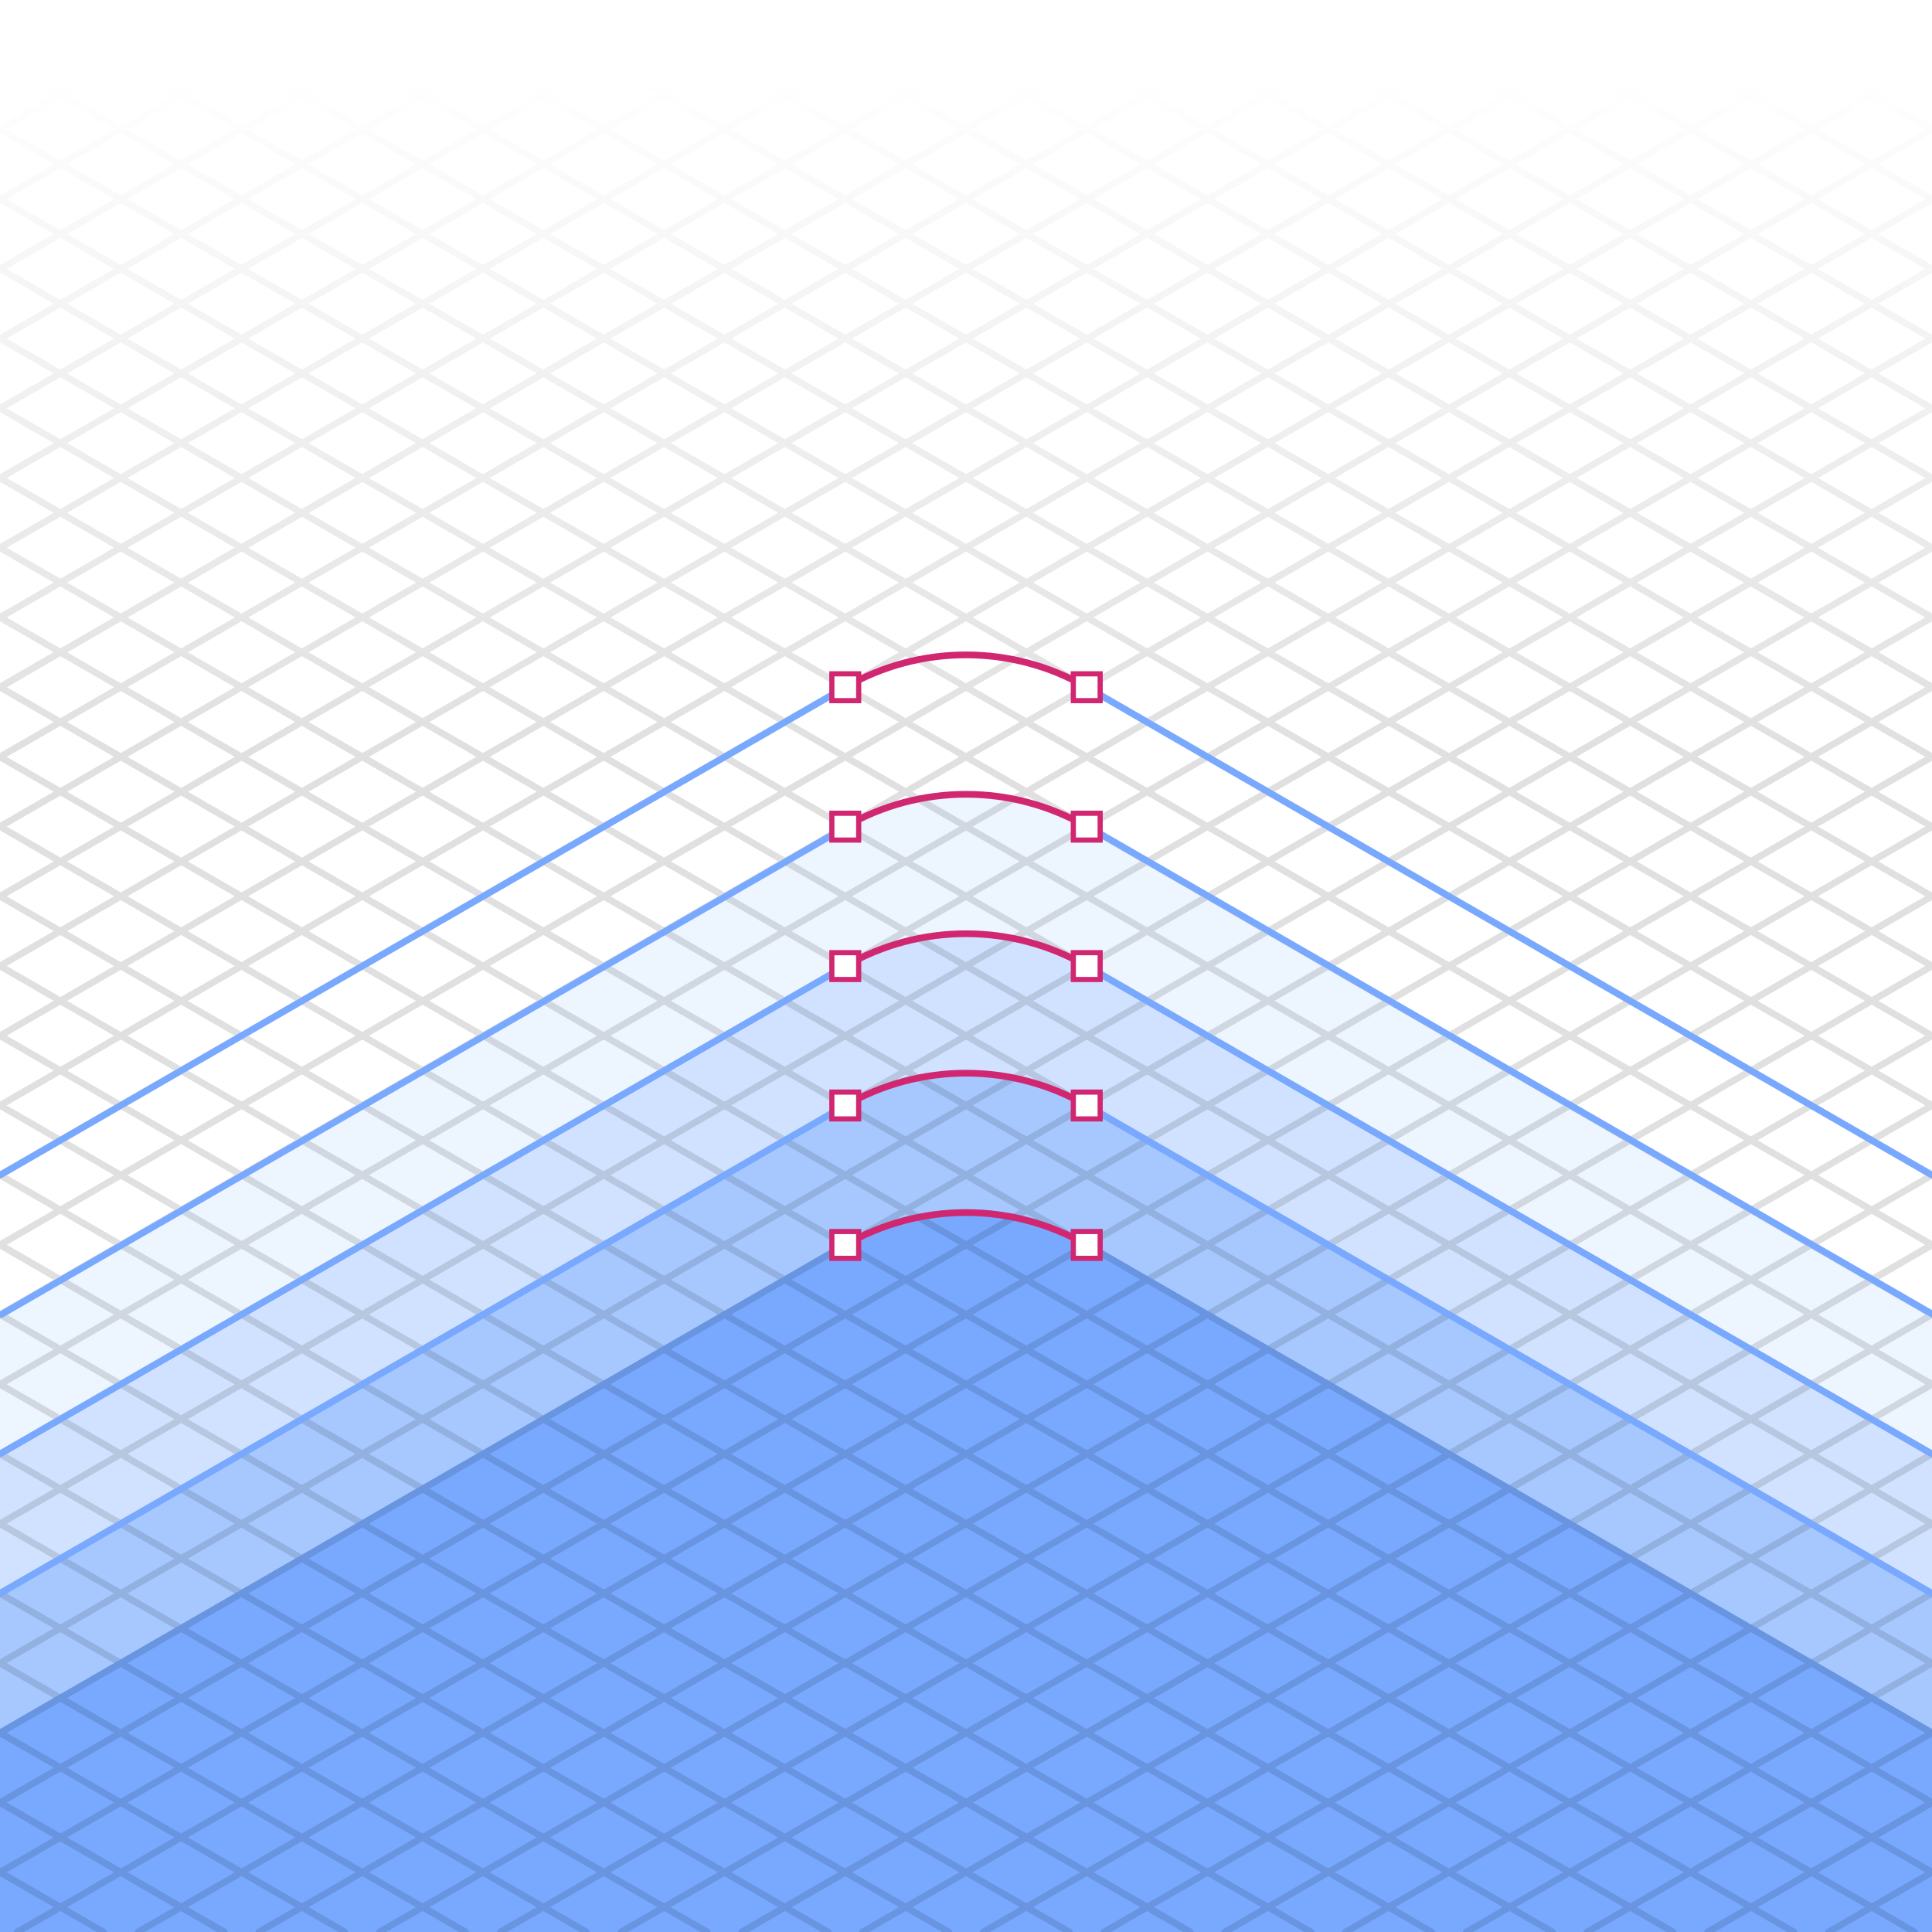
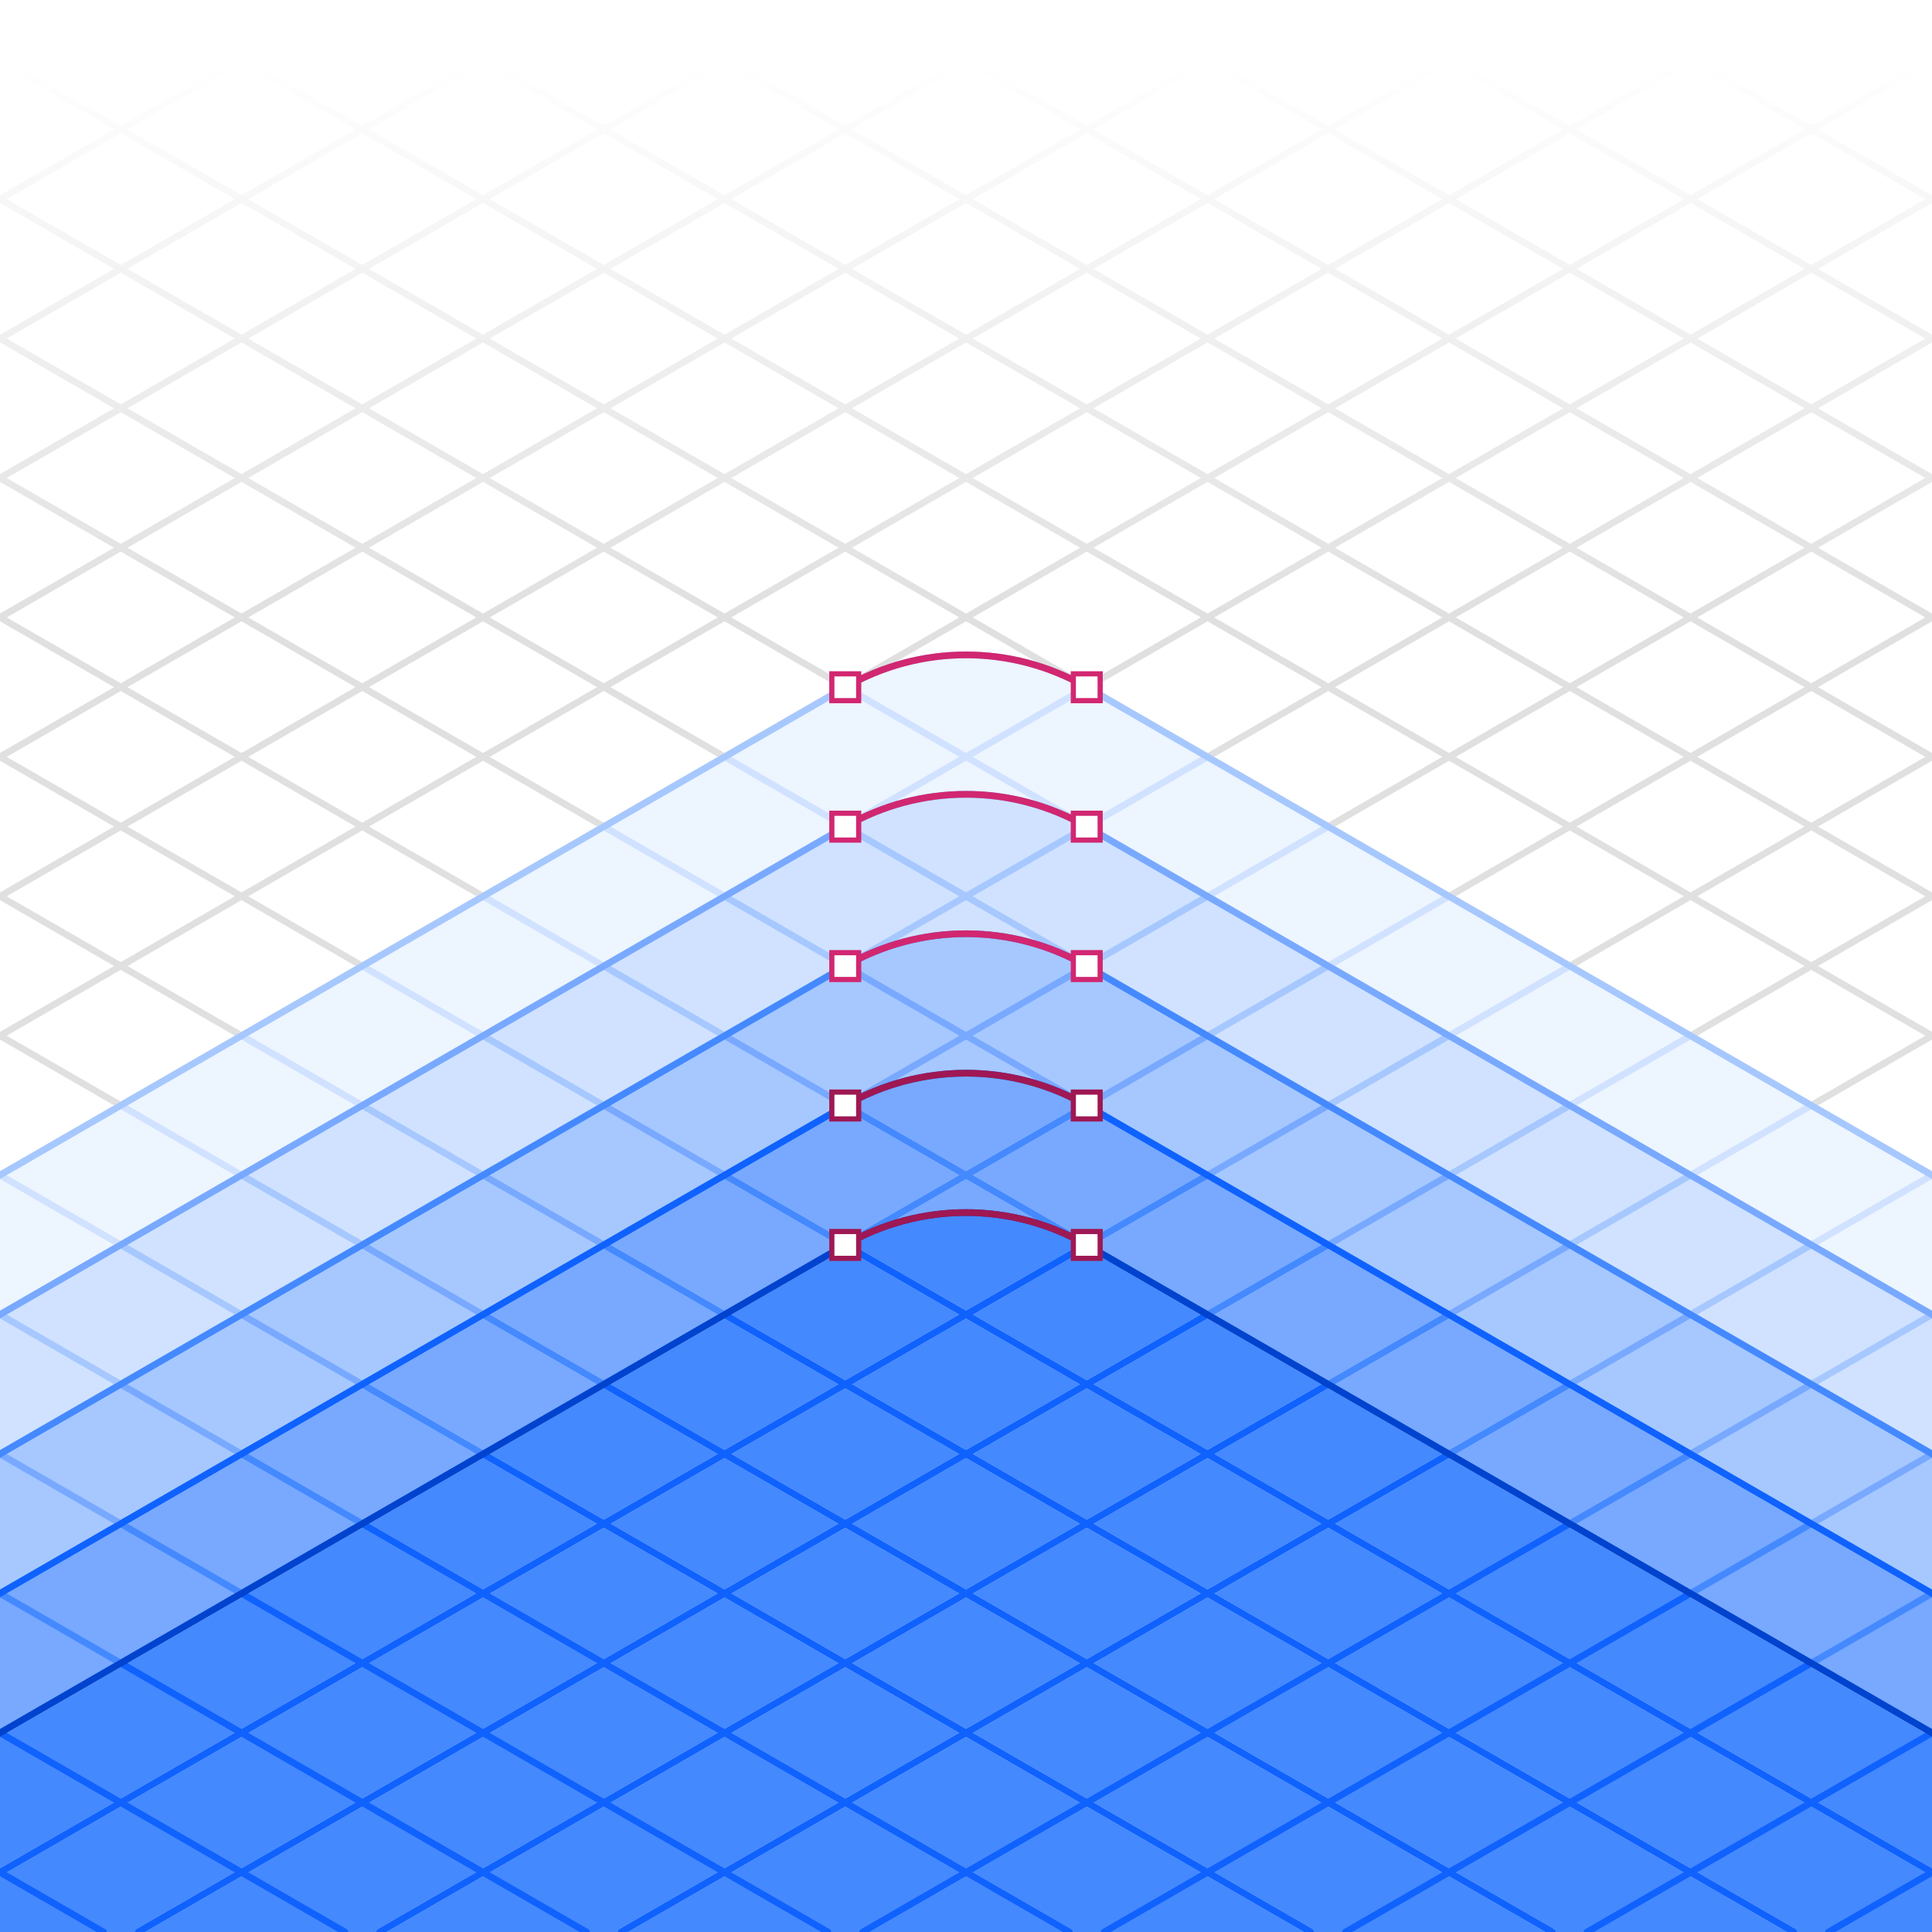
<svg xmlns="http://www.w3.org/2000/svg" viewBox="0 0 288 288">
  <defs>
-     <style>.cls-1{isolation:isolate;}.cls-12,.cls-13,.cls-2{fill:#fff;}.cls-10,.cls-11,.cls-3{fill:none;}.cls-3{stroke:#e0e0e0;}.cls-10,.cls-3{stroke-linecap:round;}.cls-10,.cls-11,.cls-12,.cls-13,.cls-3,.cls-9{stroke-miterlimit:10;}.cls-4{fill:url(#linear-gradient);}.cls-5{mix-blend-mode:multiply;}.cls-6{fill:#edf5ff;}.cls-7{fill:#d0e2ff;}.cls-8{fill:#a6c8ff;}.cls-9{fill:#78a9ff;}.cls-10,.cls-9{stroke:#78a9ff;}.cls-11,.cls-12,.cls-13{stroke:#d12771;}.cls-12{stroke-width:0.77px;}.cls-13{stroke-width:0.77px;}</style>
-     <linearGradient id="linear-gradient" x1="144" y1="112.451" x2="144" gradientUnits="userSpaceOnUse">
+     <style>.cls-1,.cls-17,.cls-2,.cls-22,.cls-23,.cls-3,.cls-4,.cls-5,.cls-6,.cls-9{fill:none;}.cls-2{stroke:#a6c8ff;}.cls-17,.cls-2,.cls-3,.cls-4,.cls-5,.cls-6,.cls-9{stroke-linecap:round;}.cls-17,.cls-2,.cls-22,.cls-23,.cls-24,.cls-25,.cls-26,.cls-3,.cls-4,.cls-5,.cls-6,.cls-9{stroke-miterlimit:10;}.cls-3{stroke:#78a9ff;}.cls-4{stroke:#4589ff;}.cls-5{stroke:#0f62fe;}.cls-6{stroke:#0043ce;}.cls-7{clip-path:url(#clip-path);}.cls-24,.cls-25,.cls-26,.cls-8{fill:#fff;}.cls-9{stroke:#e0e0e0;}.cls-10{fill:url(#linear-gradient);}.cls-11{fill:#edf5ff;}.cls-12{fill:#d0e2ff;}.cls-13{fill:#a6c8ff;}.cls-14{fill:#78a9ff;}.cls-15{fill:#4589ff;}.cls-16{clip-path:url(#clip-path-2);}.cls-17{stroke:#d0e2ff;}.cls-18{clip-path:url(#clip-path-3);}.cls-19{clip-path:url(#clip-path-4);}.cls-20{clip-path:url(#clip-path-5);}.cls-21{clip-path:url(#clip-path-6);}.cls-22,.cls-24{stroke:#9f1853;}.cls-23,.cls-25,.cls-26{stroke:#d12771;}.cls-24,.cls-25{stroke-width:0.77px;}.cls-26{stroke-width:0.77px;}</style>
+     <clipPath id="clip-path">
+       <rect class="cls-1" width="288" height="288" />
+     </clipPath>
+     <linearGradient id="linear-gradient" x1="144" y1="92.038" x2="144" gradientUnits="userSpaceOnUse">
      <stop offset="0" stop-color="#fff" stop-opacity="0" />
      <stop offset="0.9" stop-color="#fff" />
    </linearGradient>
+     <clipPath id="clip-path-2">
+       <path class="cls-2" d="M-4,177.481l76.005-43.859,54-31.175a36,36,0,0,1,36,0l54,31.176,76,43.859V292H-4Z" />
+     </clipPath>
+     <clipPath id="clip-path-3">
+       <path class="cls-3" d="M-4,198.266,126,123.23h0a36,36,0,0,1,36,0h0l130,75.035V292H-4Z" />
+     </clipPath>
+     <clipPath id="clip-path-4">
+       <path class="cls-4" d="M-4,219.051l130-75.036h0a36,36,0,0,1,36,0h0l130,75.035V292H-4Z" />
+     </clipPath>
+     <clipPath id="clip-path-5">
+       <path class="cls-5" d="M-4,239.836,126,164.8h0a35.993,35.993,0,0,1,36,0h0l130,75.035V292H-4Z" />
+     </clipPath>
+     <clipPath id="clip-path-6">
+       <path class="cls-6" d="M-4,260.62l130-75.039h0a35.992,35.992,0,0,1,35.995,0h0l130,75.04V292H-4Z" />
+     </clipPath>
  </defs>
-   <g class="cls-1">
-     <g id="Layer_3" data-name="Layer 3">
-       <rect class="cls-2" width="288" height="288" />
-       <line class="cls-3" x1="56.585" y1="288" x2="288" y2="154.392" />
-       <line class="cls-3" x1="74.585" y1="288" x2="288" y2="164.785" />
-       <line class="cls-3" x1="92.585" y1="288" x2="288" y2="175.177" />
-       <line class="cls-3" x1="110.585" y1="288" x2="288" y2="185.569" />
-       <line class="cls-3" x1="128.585" y1="288" x2="288" y2="195.962" />
-       <line class="cls-3" x1="146.585" y1="288" x2="288" y2="206.354" />
-       <line class="cls-3" x1="164.585" y1="288" x2="288" y2="216.746" />
-       <line class="cls-3" x1="200.585" y1="288" x2="288" y2="237.531" />
-       <line class="cls-3" x1="218.585" y1="288" x2="288" y2="247.923" />
-       <line class="cls-3" x1="236.585" y1="288" x2="288" y2="258.315" />
-       <line class="cls-3" x1="254.585" y1="288" x2="288" y2="268.708" />
-       <line class="cls-3" x1="254.585" y1="288" x2="288" y2="268.708" />
-       <line class="cls-3" x1="272.585" y1="288" x2="288" y2="279.1" />
-       <line class="cls-3" x1="110.585" y1="288" x2="288" y2="185.569" />
-       <line class="cls-3" x1="231.415" y2="133.608" />
-       <line class="cls-3" x1="213.415" y2="123.215" />
-       <line class="cls-3" x1="195.415" y2="112.823" />
-       <line class="cls-3" x1="177.415" y2="102.431" />
-       <line class="cls-3" x1="159.415" y2="92.038" />
-       <line class="cls-3" x1="141.415" y2="81.646" />
-       <line class="cls-3" x1="123.415" y2="71.254" />
-       <line class="cls-3" x1="87.415" y2="50.469" />
-       <line class="cls-3" x1="69.415" y2="40.077" />
-       <line class="cls-3" x1="51.415" y2="29.685" />
-       <line class="cls-3" x1="33.415" y2="19.292" />
-       <line class="cls-3" x1="33.415" y2="19.292" />
-       <line class="cls-3" x1="15.415" y2="8.9" />
-       <line class="cls-3" x1="177.415" y2="102.431" />
-       <line class="cls-3" x1="20.585" y1="288" x2="288" y2="133.608" />
-       <line class="cls-3" x1="2.585" y1="288" x2="288" y2="123.215" />
-       <line class="cls-3" y1="279.1" x2="288" y2="112.823" />
-       <line class="cls-3" y1="268.708" x2="288" y2="102.431" />
-       <line class="cls-3" y1="258.315" x2="288" y2="92.038" />
-       <line class="cls-3" y1="247.923" x2="288" y2="81.646" />
-       <line class="cls-3" y1="237.531" x2="288" y2="71.254" />
-       <line class="cls-3" y1="216.746" x2="288" y2="50.469" />
-       <line class="cls-3" y1="206.354" x2="288" y2="40.077" />
-       <line class="cls-3" y1="195.962" x2="288" y2="29.685" />
-       <line class="cls-3" y1="185.569" x2="288" y2="19.292" />
-       <line class="cls-3" y1="175.177" x2="288" y2="8.9" />
-       <line class="cls-3" y1="164.785" x2="285.415" />
-       <line class="cls-3" y1="154.392" x2="267.415" />
-       <line class="cls-3" x1="231.415" y1="288" y2="154.392" />
-       <line class="cls-3" x1="213.415" y1="288" y2="164.785" />
-       <line class="cls-3" x1="195.415" y1="288" y2="175.177" />
-       <line class="cls-3" x1="177.415" y1="288" y2="185.569" />
-       <line class="cls-3" x1="159.415" y1="288" y2="195.962" />
-       <line class="cls-3" x1="141.415" y1="288" y2="206.354" />
-       <line class="cls-3" x1="123.415" y1="288" y2="216.746" />
-       <line class="cls-3" x1="87.415" y1="288" y2="237.531" />
-       <line class="cls-3" x1="69.415" y1="288" y2="247.923" />
-       <line class="cls-3" x1="51.415" y1="288" y2="258.315" />
-       <line class="cls-3" x1="33.415" y1="288" y2="268.708" />
-       <line class="cls-3" x1="33.415" y1="288" y2="268.708" />
-       <line class="cls-3" x1="15.415" y1="288" y2="279.1" />
-       <line class="cls-3" x1="177.415" y1="288" y2="185.569" />
-       <line class="cls-3" x1="56.585" x2="288" y2="133.608" />
-       <line class="cls-3" x1="74.585" x2="288" y2="123.215" />
-       <line class="cls-3" x1="92.585" x2="288" y2="112.823" />
-       <line class="cls-3" x1="110.585" x2="288" y2="102.431" />
-       <line class="cls-3" x1="128.585" x2="288" y2="92.038" />
-       <line class="cls-3" x1="146.585" x2="288" y2="81.646" />
-       <line class="cls-3" x1="164.585" x2="288" y2="71.254" />
-       <line class="cls-3" x1="200.585" x2="288" y2="50.469" />
-       <line class="cls-3" x1="218.585" x2="288" y2="40.077" />
-       <line class="cls-3" x1="236.585" x2="288" y2="29.685" />
-       <line class="cls-3" x1="254.585" x2="288" y2="19.292" />
-       <line class="cls-3" x1="254.585" x2="288" y2="19.292" />
-       <line class="cls-3" x1="272.585" x2="288" y2="8.9" />
-       <line class="cls-3" x1="110.585" x2="288" y2="102.431" />
-       <line class="cls-3" x1="267.415" y1="288" y2="133.608" />
-       <line class="cls-3" x1="285.415" y1="288" y2="123.215" />
-       <line class="cls-3" x1="288" y1="279.1" y2="112.823" />
-       <line class="cls-3" x1="288" y1="268.708" y2="102.431" />
-       <line class="cls-3" x1="288" y1="258.315" y2="92.038" />
-       <line class="cls-3" x1="288" y1="247.923" y2="81.646" />
-       <line class="cls-3" x1="288" y1="237.531" y2="71.254" />
-       <line class="cls-3" x1="288" y1="216.746" y2="50.469" />
-       <line class="cls-3" x1="288" y1="206.354" y2="40.077" />
-       <line class="cls-3" x1="288" y1="195.962" y2="29.685" />
-       <line class="cls-3" x1="288" y1="185.569" y2="19.292" />
-       <line class="cls-3" x1="288" y1="175.177" y2="8.9" />
-       <line class="cls-3" x1="288" y1="164.785" x2="2.585" />
-       <line class="cls-3" x1="288" y1="154.392" x2="20.585" />
-       <line class="cls-3" x1="105.415" y1="288" y2="227.138" />
-       <line class="cls-3" x1="182.585" x2="288" y2="60.862" />
-       <line class="cls-3" x1="249.415" y1="288" y2="144" />
-       <line class="cls-3" x1="288" y1="227.138" y2="60.862" />
-       <line class="cls-3" x1="288" y1="144" x2="38.585" />
-       <line class="cls-3" x1="182.585" y1="288" x2="288" y2="227.138" />
-       <line class="cls-3" x1="105.415" y2="60.862" />
-       <line class="cls-3" x1="38.585" y1="288" x2="288" y2="144" />
-       <line class="cls-3" y1="227.138" x2="288" y2="60.862" />
-       <line class="cls-3" y1="144" x2="249.415" />
-       <rect class="cls-4" width="288" height="112.451" />
-       <g class="cls-5">
-         <path class="cls-2" d="M0,175.173l72.005-41.551,54-31.175a36,36,0,0,1,36,0l54,31.176,72,41.55V288H0Z" />
-         <path class="cls-6" d="M0,195.958,126,123.23h0a36,36,0,0,1,36,0h0l126,72.726V288H0Z" />
-         <path class="cls-7" d="M0,216.742l126-72.727h0a36,36,0,0,1,36,0h0L288,216.74V288H0Z" />
-         <path class="cls-8" d="M0,237.527,126,164.8h0a35.993,35.993,0,0,1,36,0h0l126,72.726V288H0Z" />
-         <path class="cls-9" d="M0,258.312l126-72.731h0a35.992,35.992,0,0,1,35.995,0h0l126,72.727V288H0Z" />
+   <g id="Layer_3" data-name="Layer 3">
+     <g class="cls-7">
+       <rect class="cls-8" width="288" height="288" />
+       <line class="cls-9" x1="56.585" y1="288" x2="288" y2="154.392" />
+       <line class="cls-9" x1="231.415" y2="133.608" />
+       <line class="cls-9" x1="195.415" y2="112.823" />
+       <line class="cls-9" x1="159.415" y2="92.038" />
+       <line class="cls-9" x1="123.415" y2="71.254" />
+       <line class="cls-9" x1="87.415" y2="50.469" />
+       <line class="cls-9" x1="51.415" y2="29.685" />
+       <line class="cls-9" x1="15.415" y2="8.9" />
+       <line class="cls-9" x1="20.585" y1="288" x2="288" y2="133.608" />
+       <line class="cls-9" y1="279.1" x2="288" y2="112.823" />
+       <line class="cls-9" y1="258.315" x2="288" y2="92.038" />
+       <line class="cls-9" y1="237.531" x2="288" y2="71.254" />
+       <line class="cls-9" y1="216.746" x2="288" y2="50.469" />
+       <line class="cls-9" y1="195.962" x2="288" y2="29.685" />
+       <line class="cls-9" y1="175.177" x2="288" y2="8.9" />
+       <line class="cls-9" y1="154.392" x2="267.415" />
+       <line class="cls-9" x1="231.415" y1="288" y2="154.392" />
+       <line class="cls-9" x1="56.585" x2="288" y2="133.608" />
+       <line class="cls-9" x1="92.585" x2="288" y2="112.823" />
+       <line class="cls-9" x1="128.585" x2="288" y2="92.038" />
+       <line class="cls-9" x1="164.585" x2="288" y2="71.254" />
+       <line class="cls-9" x1="200.585" x2="288" y2="50.469" />
+       <line class="cls-9" x1="236.585" x2="288" y2="29.685" />
+       <line class="cls-9" x1="272.585" x2="288" y2="8.9" />
+       <line class="cls-9" x1="267.415" y1="288" y2="133.608" />
+       <line class="cls-9" x1="288" y1="279.1" y2="112.823" />
+       <line class="cls-9" x1="288" y1="258.315" y2="92.038" />
+       <line class="cls-9" x1="288" y1="237.531" y2="71.254" />
+       <line class="cls-9" x1="288" y1="216.746" y2="50.469" />
+       <line class="cls-9" x1="288" y1="195.962" y2="29.685" />
+       <line class="cls-9" x1="288" y1="175.177" y2="8.9" />
+       <line class="cls-9" x1="288" y1="154.392" x2="20.585" />
+       <rect class="cls-10" width="288" height="92.038" />
+       <path class="cls-11" d="M0,175.173l72.005-41.551,54-31.175a36,36,0,0,1,36,0l54,31.176,72,41.55V288H0Z" />
+       <path class="cls-12" d="M0,195.958,126,123.23h0a36,36,0,0,1,36,0h0l126,72.726V288H0Z" />
+       <path class="cls-13" d="M0,216.742l126-72.727h0a36,36,0,0,1,36,0h0L288,216.74V288H0Z" />
+       <path class="cls-14" d="M0,237.527,126,164.8h0a35.993,35.993,0,0,1,36,0h0l126,72.726V288H0Z" />
+       <path class="cls-15" d="M0,258.312l126-72.731h0a35.992,35.992,0,0,1,35.995,0h0l126,72.727V288H0Z" />
+       <g class="cls-16">
+         <line class="cls-17" x1="56.585" y1="288" x2="288" y2="154.392" />
+         <line class="cls-17" x1="92.585" y1="288" x2="288" y2="175.177" />
+         <line class="cls-17" x1="20.585" y1="288" x2="288" y2="133.608" />
+         <line class="cls-17" y1="279.1" x2="288" y2="112.823" />
+         <line class="cls-17" y1="258.315" x2="288" y2="92.038" />
+         <line class="cls-17" y1="237.531" x2="288" y2="71.254" />
+         <line class="cls-17" y1="216.746" x2="288" y2="50.469" />
+         <line class="cls-17" y1="195.962" x2="288" y2="29.685" />
+         <line class="cls-17" x1="231.415" y1="288" y2="154.392" />
+         <line class="cls-17" x1="195.415" y1="288" y2="175.177" />
+         <line class="cls-17" x1="267.415" y1="288" y2="133.608" />
+         <line class="cls-17" x1="288" y1="279.1" y2="112.823" />
+         <line class="cls-17" x1="288" y1="258.315" y2="92.038" />
+         <line class="cls-17" x1="288" y1="237.531" y2="71.254" />
+         <line class="cls-17" x1="288" y1="216.746" y2="50.469" />
+         <line class="cls-17" x1="288" y1="195.962" y2="29.685" />
      </g>
-       <path class="cls-10" d="M162,102.447l54,31.176,72,41.55" />
-       <path class="cls-10" d="M0,175.173l72.005-41.551,54-31.175" />
-       <path class="cls-10" d="M162.164,123.235l54,31.177,72,41.55" />
-       <path class="cls-10" d="M.166,195.961,72.171,154.41l54-31.175" />
-       <path class="cls-10" d="M162,144.014l54,31.177,72,41.55" />
-       <path class="cls-10" d="M0,216.74l72.005-41.55,54-31.176" />
-       <path class="cls-10" d="M162,164.8l54,31.176,72,41.55" />
-       <path class="cls-10" d="M0,237.524l72.005-41.551L126,164.8" />
-       <path class="cls-11" d="M126,185.579a35.994,35.994,0,0,1,35.995,0" />
-       <path class="cls-11" d="M126,164.8a36,36,0,0,1,36,0" />
-       <path class="cls-11" d="M126,144.013a36,36,0,0,1,36,0" />
-       <path class="cls-11" d="M126,123.229a36,36,0,0,1,36,0" />
-       <path class="cls-11" d="M126,102.446a35.993,35.993,0,0,1,36,0" />
-       <rect class="cls-12" x="124.002" y="162.797" width="4" height="4" />
-       <rect class="cls-12" x="159.999" y="162.797" width="4" height="4" />
-       <rect class="cls-12" x="124.002" y="183.581" width="4" height="4" />
-       <rect class="cls-12" x="159.999" y="183.581" width="4" height="4" />
-       <rect class="cls-12" x="124.002" y="142.013" width="4" height="4" />
-       <rect class="cls-12" x="159.999" y="142.013" width="4" height="4" />
-       <rect class="cls-13" x="124.002" y="121.229" width="4" height="4" />
-       <rect class="cls-12" x="159.999" y="121.229" width="4" height="4" />
-       <rect class="cls-12" x="124.002" y="100.446" width="4" height="4" />
-       <rect class="cls-12" x="159.999" y="100.446" width="4" height="4" />
+       <path class="cls-2" d="M-4,177.481l76.005-43.859,54-31.175a36,36,0,0,1,36,0l54,31.176,76,43.859V292H-4Z" />
+       <g class="cls-18">
+         <line class="cls-2" x1="56.585" y1="288" x2="288" y2="154.392" />
+         <line class="cls-2" x1="92.585" y1="288" x2="288" y2="175.177" />
+         <line class="cls-2" x1="128.585" y1="288" x2="288" y2="195.962" />
+         <line class="cls-2" x1="20.585" y1="288" x2="288" y2="133.608" />
+         <line class="cls-2" y1="279.1" x2="288" y2="112.823" />
+         <line class="cls-2" y1="258.315" x2="288" y2="92.038" />
+         <line class="cls-2" y1="237.531" x2="288" y2="71.254" />
+         <line class="cls-2" y1="216.746" x2="288" y2="50.469" />
+         <line class="cls-2" x1="231.415" y1="288" y2="154.392" />
+         <line class="cls-2" x1="195.415" y1="288" y2="175.177" />
+         <line class="cls-2" x1="159.415" y1="288" y2="195.962" />
+         <line class="cls-2" x1="267.415" y1="288" y2="133.608" />
+         <line class="cls-2" x1="288" y1="279.1" y2="112.823" />
+         <line class="cls-2" x1="288" y1="258.315" y2="92.038" />
+         <line class="cls-2" x1="288" y1="237.531" y2="71.254" />
+         <line class="cls-2" x1="288" y1="216.746" y2="50.469" />
+       </g>
+       <path class="cls-3" d="M-4,198.266,126,123.23h0a36,36,0,0,1,36,0h0l130,75.035V292H-4Z" />
+       <g class="cls-19">
+         <line class="cls-3" x1="56.585" y1="288" x2="288" y2="154.392" />
+         <line class="cls-3" x1="92.585" y1="288" x2="288" y2="175.177" />
+         <line class="cls-3" x1="128.585" y1="288" x2="288" y2="195.962" />
+         <line class="cls-3" x1="164.585" y1="288" x2="288" y2="216.746" />
+         <line class="cls-3" x1="20.585" y1="288" x2="288" y2="133.608" />
+         <line class="cls-3" y1="279.1" x2="288" y2="112.823" />
+         <line class="cls-3" y1="258.315" x2="288" y2="92.038" />
+         <line class="cls-3" y1="237.531" x2="288" y2="71.254" />
+         <line class="cls-3" x1="231.415" y1="288" y2="154.392" />
+         <line class="cls-3" x1="195.415" y1="288" y2="175.177" />
+         <line class="cls-3" x1="159.415" y1="288" y2="195.962" />
+         <line class="cls-3" x1="123.415" y1="288" y2="216.746" />
+         <line class="cls-3" x1="267.415" y1="288" y2="133.608" />
+         <line class="cls-3" x1="288" y1="279.1" y2="112.823" />
+         <line class="cls-3" x1="288" y1="258.315" y2="92.038" />
+         <line class="cls-3" x1="288" y1="237.531" y2="71.254" />
+       </g>
+       <path class="cls-4" d="M-4,219.051l130-75.036h0a36,36,0,0,1,36,0h0l130,75.035V292H-4Z" />
+       <g class="cls-20">
+         <line class="cls-4" x1="56.585" y1="288" x2="288" y2="154.392" />
+         <line class="cls-4" x1="92.585" y1="288" x2="288" y2="175.177" />
+         <line class="cls-4" x1="128.585" y1="288" x2="288" y2="195.962" />
+         <line class="cls-4" x1="164.585" y1="288" x2="288" y2="216.746" />
+         <line class="cls-4" x1="200.585" y1="288" x2="288" y2="237.531" />
+         <line class="cls-4" x1="20.585" y1="288" x2="288" y2="133.608" />
+         <line class="cls-4" y1="279.1" x2="288" y2="112.823" />
+         <line class="cls-4" y1="258.315" x2="288" y2="92.038" />
+         <line class="cls-4" x1="231.415" y1="288" y2="154.392" />
+         <line class="cls-4" x1="195.415" y1="288" y2="175.177" />
+         <line class="cls-4" x1="159.415" y1="288" y2="195.962" />
+         <line class="cls-4" x1="123.415" y1="288" y2="216.746" />
+         <line class="cls-4" x1="87.415" y1="288" y2="237.531" />
+         <line class="cls-4" x1="267.415" y1="288" y2="133.608" />
+         <line class="cls-4" x1="288" y1="279.1" y2="112.823" />
+         <line class="cls-4" x1="288" y1="258.315" y2="92.038" />
+       </g>
+       <path class="cls-5" d="M-4,239.836,126,164.8h0a35.993,35.993,0,0,1,36,0h0l130,75.035V292H-4Z" />
+       <g class="cls-21">
+         <line class="cls-5" x1="56.585" y1="288" x2="288" y2="154.392" />
+         <line class="cls-5" x1="92.585" y1="288" x2="288" y2="175.177" />
+         <line class="cls-5" x1="128.585" y1="288" x2="288" y2="195.962" />
+         <line class="cls-5" x1="164.585" y1="288" x2="288" y2="216.746" />
+         <line class="cls-5" x1="200.585" y1="288" x2="288" y2="237.531" />
+         <line class="cls-5" x1="236.585" y1="288" x2="288" y2="258.315" />
+         <line class="cls-5" x1="272.585" y1="288" x2="288" y2="279.1" />
+         <line class="cls-5" x1="20.585" y1="288" x2="288" y2="133.608" />
+         <line class="cls-5" y1="279.1" x2="288" y2="112.823" />
+         <line class="cls-5" x1="231.415" y1="288" y2="154.392" />
+         <line class="cls-5" x1="195.415" y1="288" y2="175.177" />
+         <line class="cls-5" x1="159.415" y1="288" y2="195.962" />
+         <line class="cls-5" x1="123.415" y1="288" y2="216.746" />
+         <line class="cls-5" x1="87.415" y1="288" y2="237.531" />
+         <line class="cls-5" x1="51.415" y1="288" y2="258.315" />
+         <line class="cls-5" x1="15.415" y1="288" y2="279.1" />
+         <line class="cls-5" x1="267.415" y1="288" y2="133.608" />
+         <line class="cls-5" x1="288" y1="279.1" y2="112.823" />
+       </g>
+       <path class="cls-6" d="M-4,260.62l130-75.039h0a35.992,35.992,0,0,1,35.995,0h0l130,75.04V292H-4Z" />
+       <path class="cls-22" d="M126,185.579a35.994,35.994,0,0,1,35.995,0" />
+       <path class="cls-22" d="M126,164.8a36,36,0,0,1,36,0" />
+       <path class="cls-23" d="M126,144.013a36,36,0,0,1,36,0" />
+       <path class="cls-23" d="M126,123.229a36,36,0,0,1,36,0" />
+       <path class="cls-23" d="M126,102.446a35.993,35.993,0,0,1,36,0" />
+       <rect class="cls-24" x="124.002" y="162.797" width="4" height="4" />
+       <rect class="cls-24" x="159.999" y="162.797" width="4" height="4" />
+       <rect class="cls-24" x="124.002" y="183.581" width="4" height="4" />
+       <rect class="cls-24" x="159.999" y="183.581" width="4" height="4" />
+       <rect class="cls-25" x="124.002" y="142.013" width="4" height="4" />
+       <rect class="cls-25" x="159.999" y="142.013" width="4" height="4" />
+       <rect class="cls-26" x="124.002" y="121.229" width="4" height="4" />
+       <rect class="cls-25" x="159.999" y="121.229" width="4" height="4" />
+       <rect class="cls-25" x="124.002" y="100.446" width="4" height="4" />
+       <rect class="cls-25" x="159.999" y="100.446" width="4" height="4" />
    </g>
  </g>
</svg>
